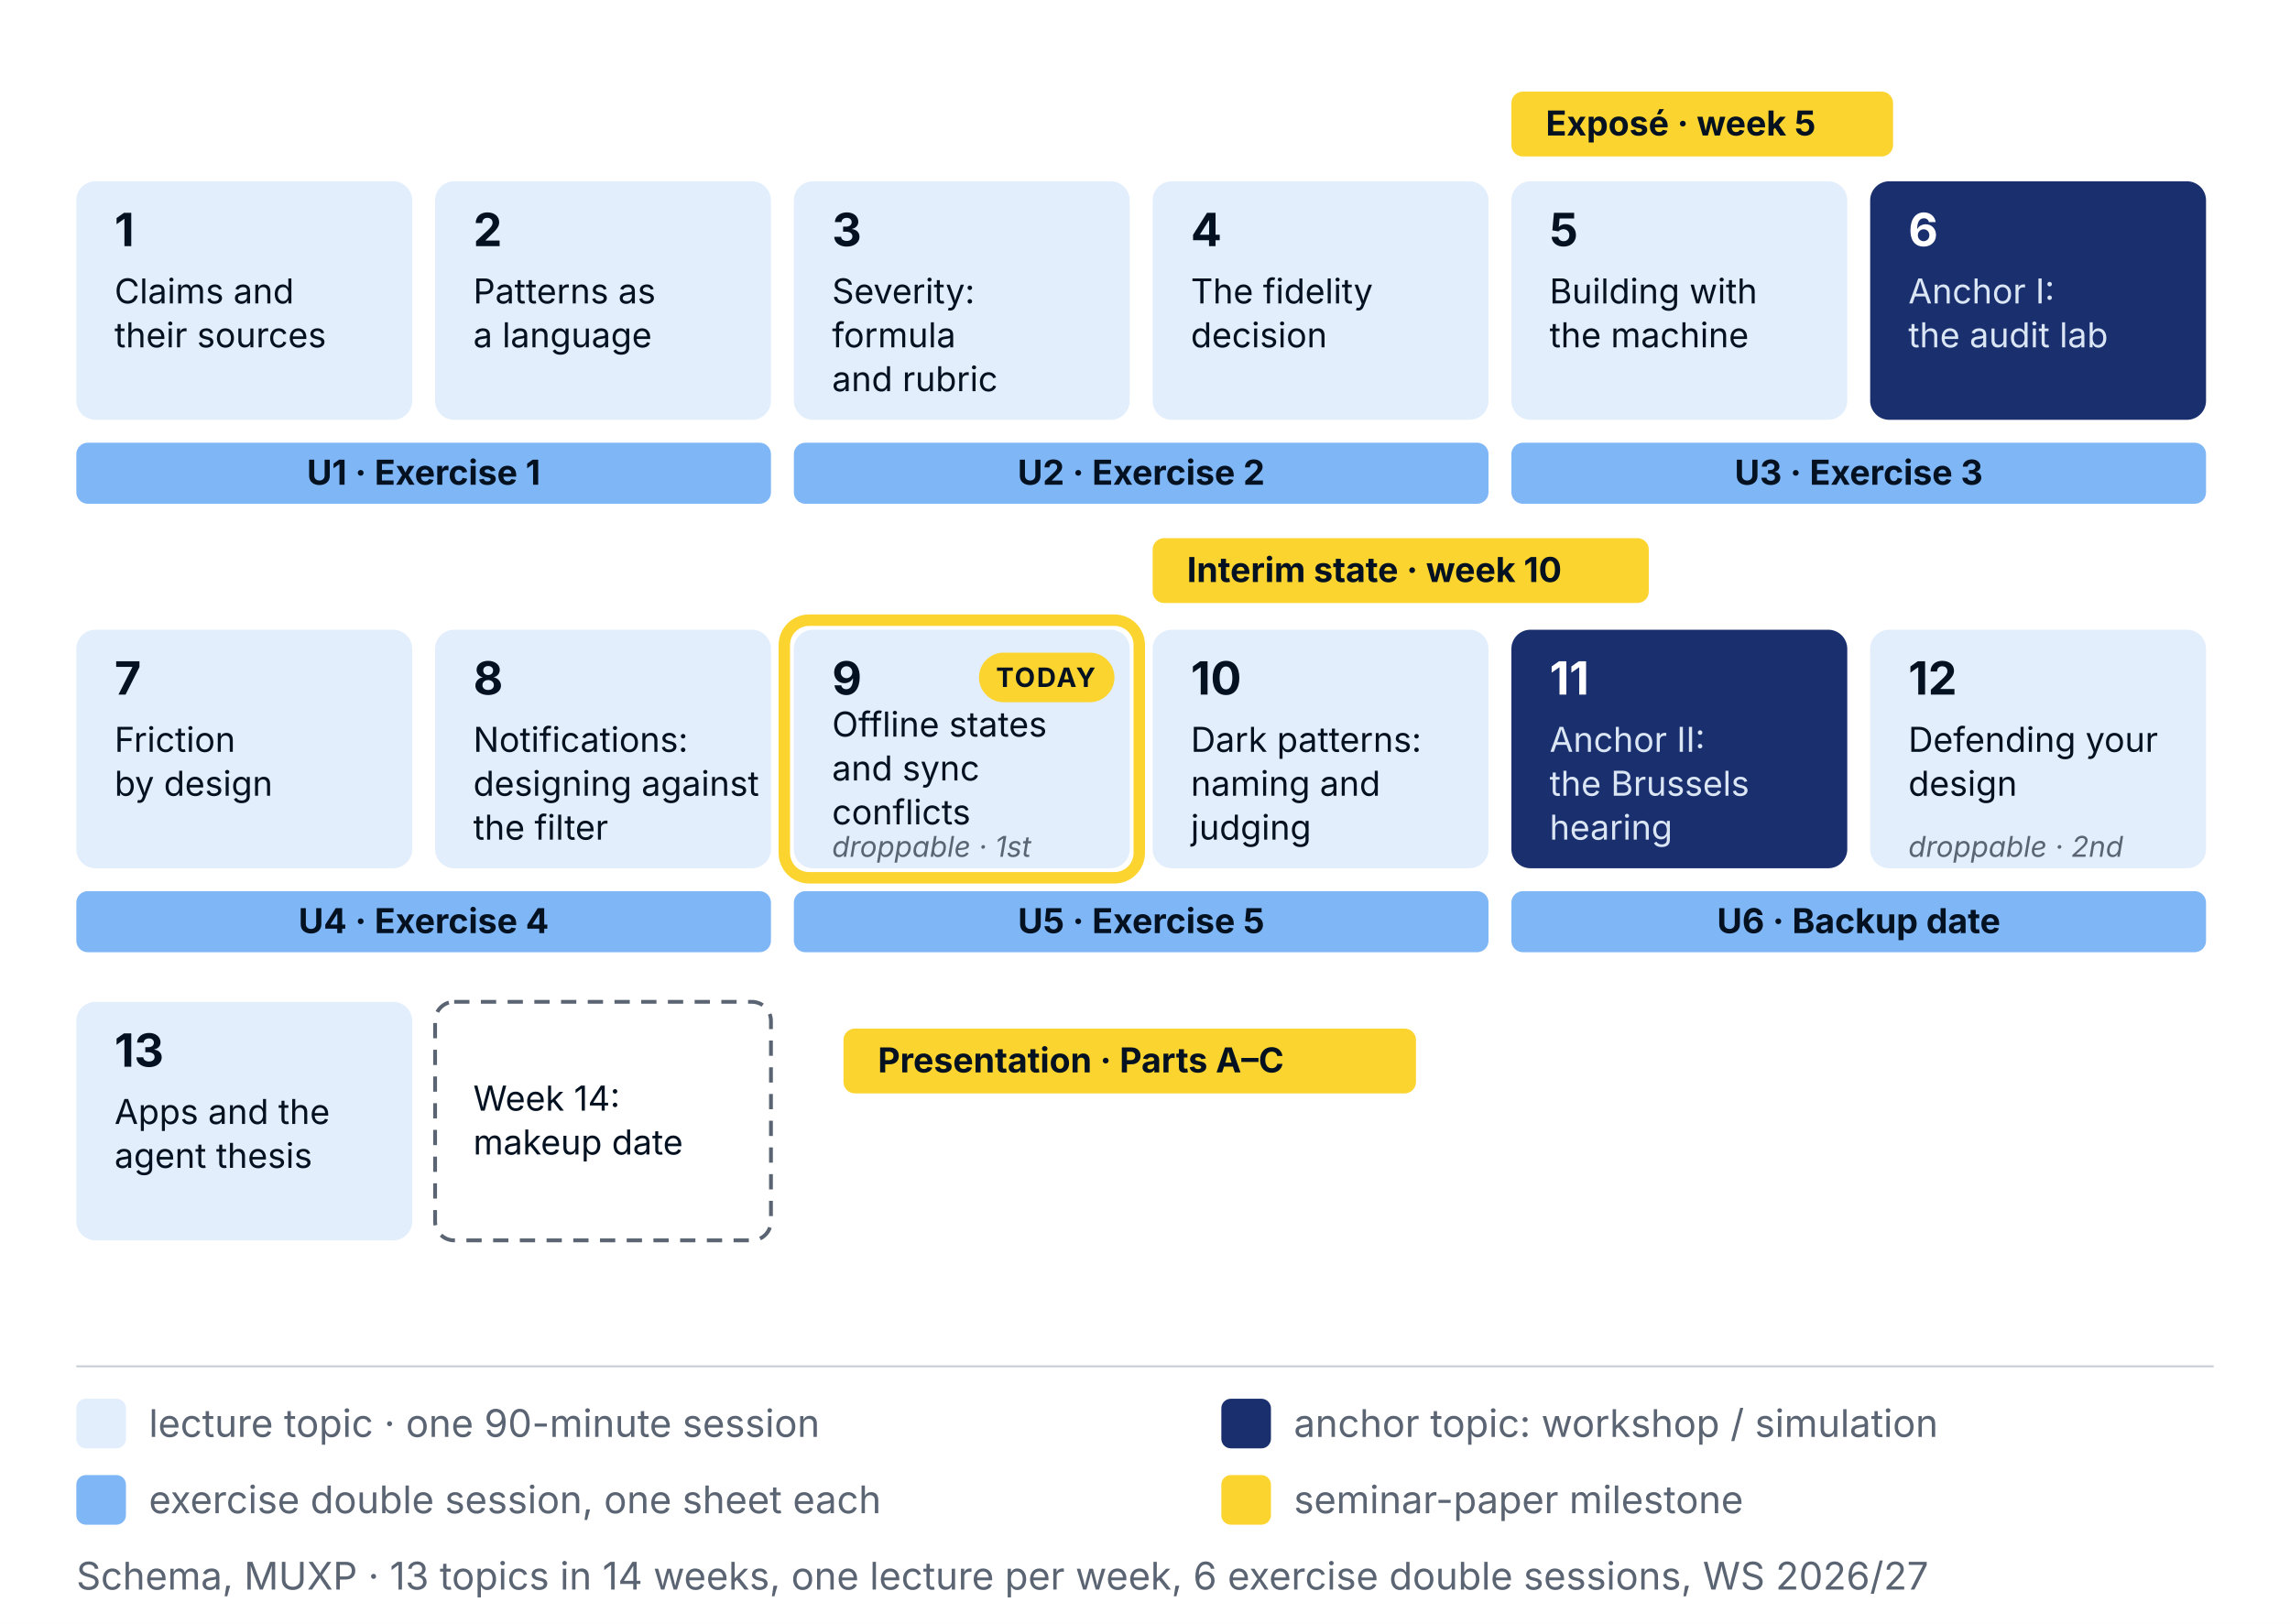
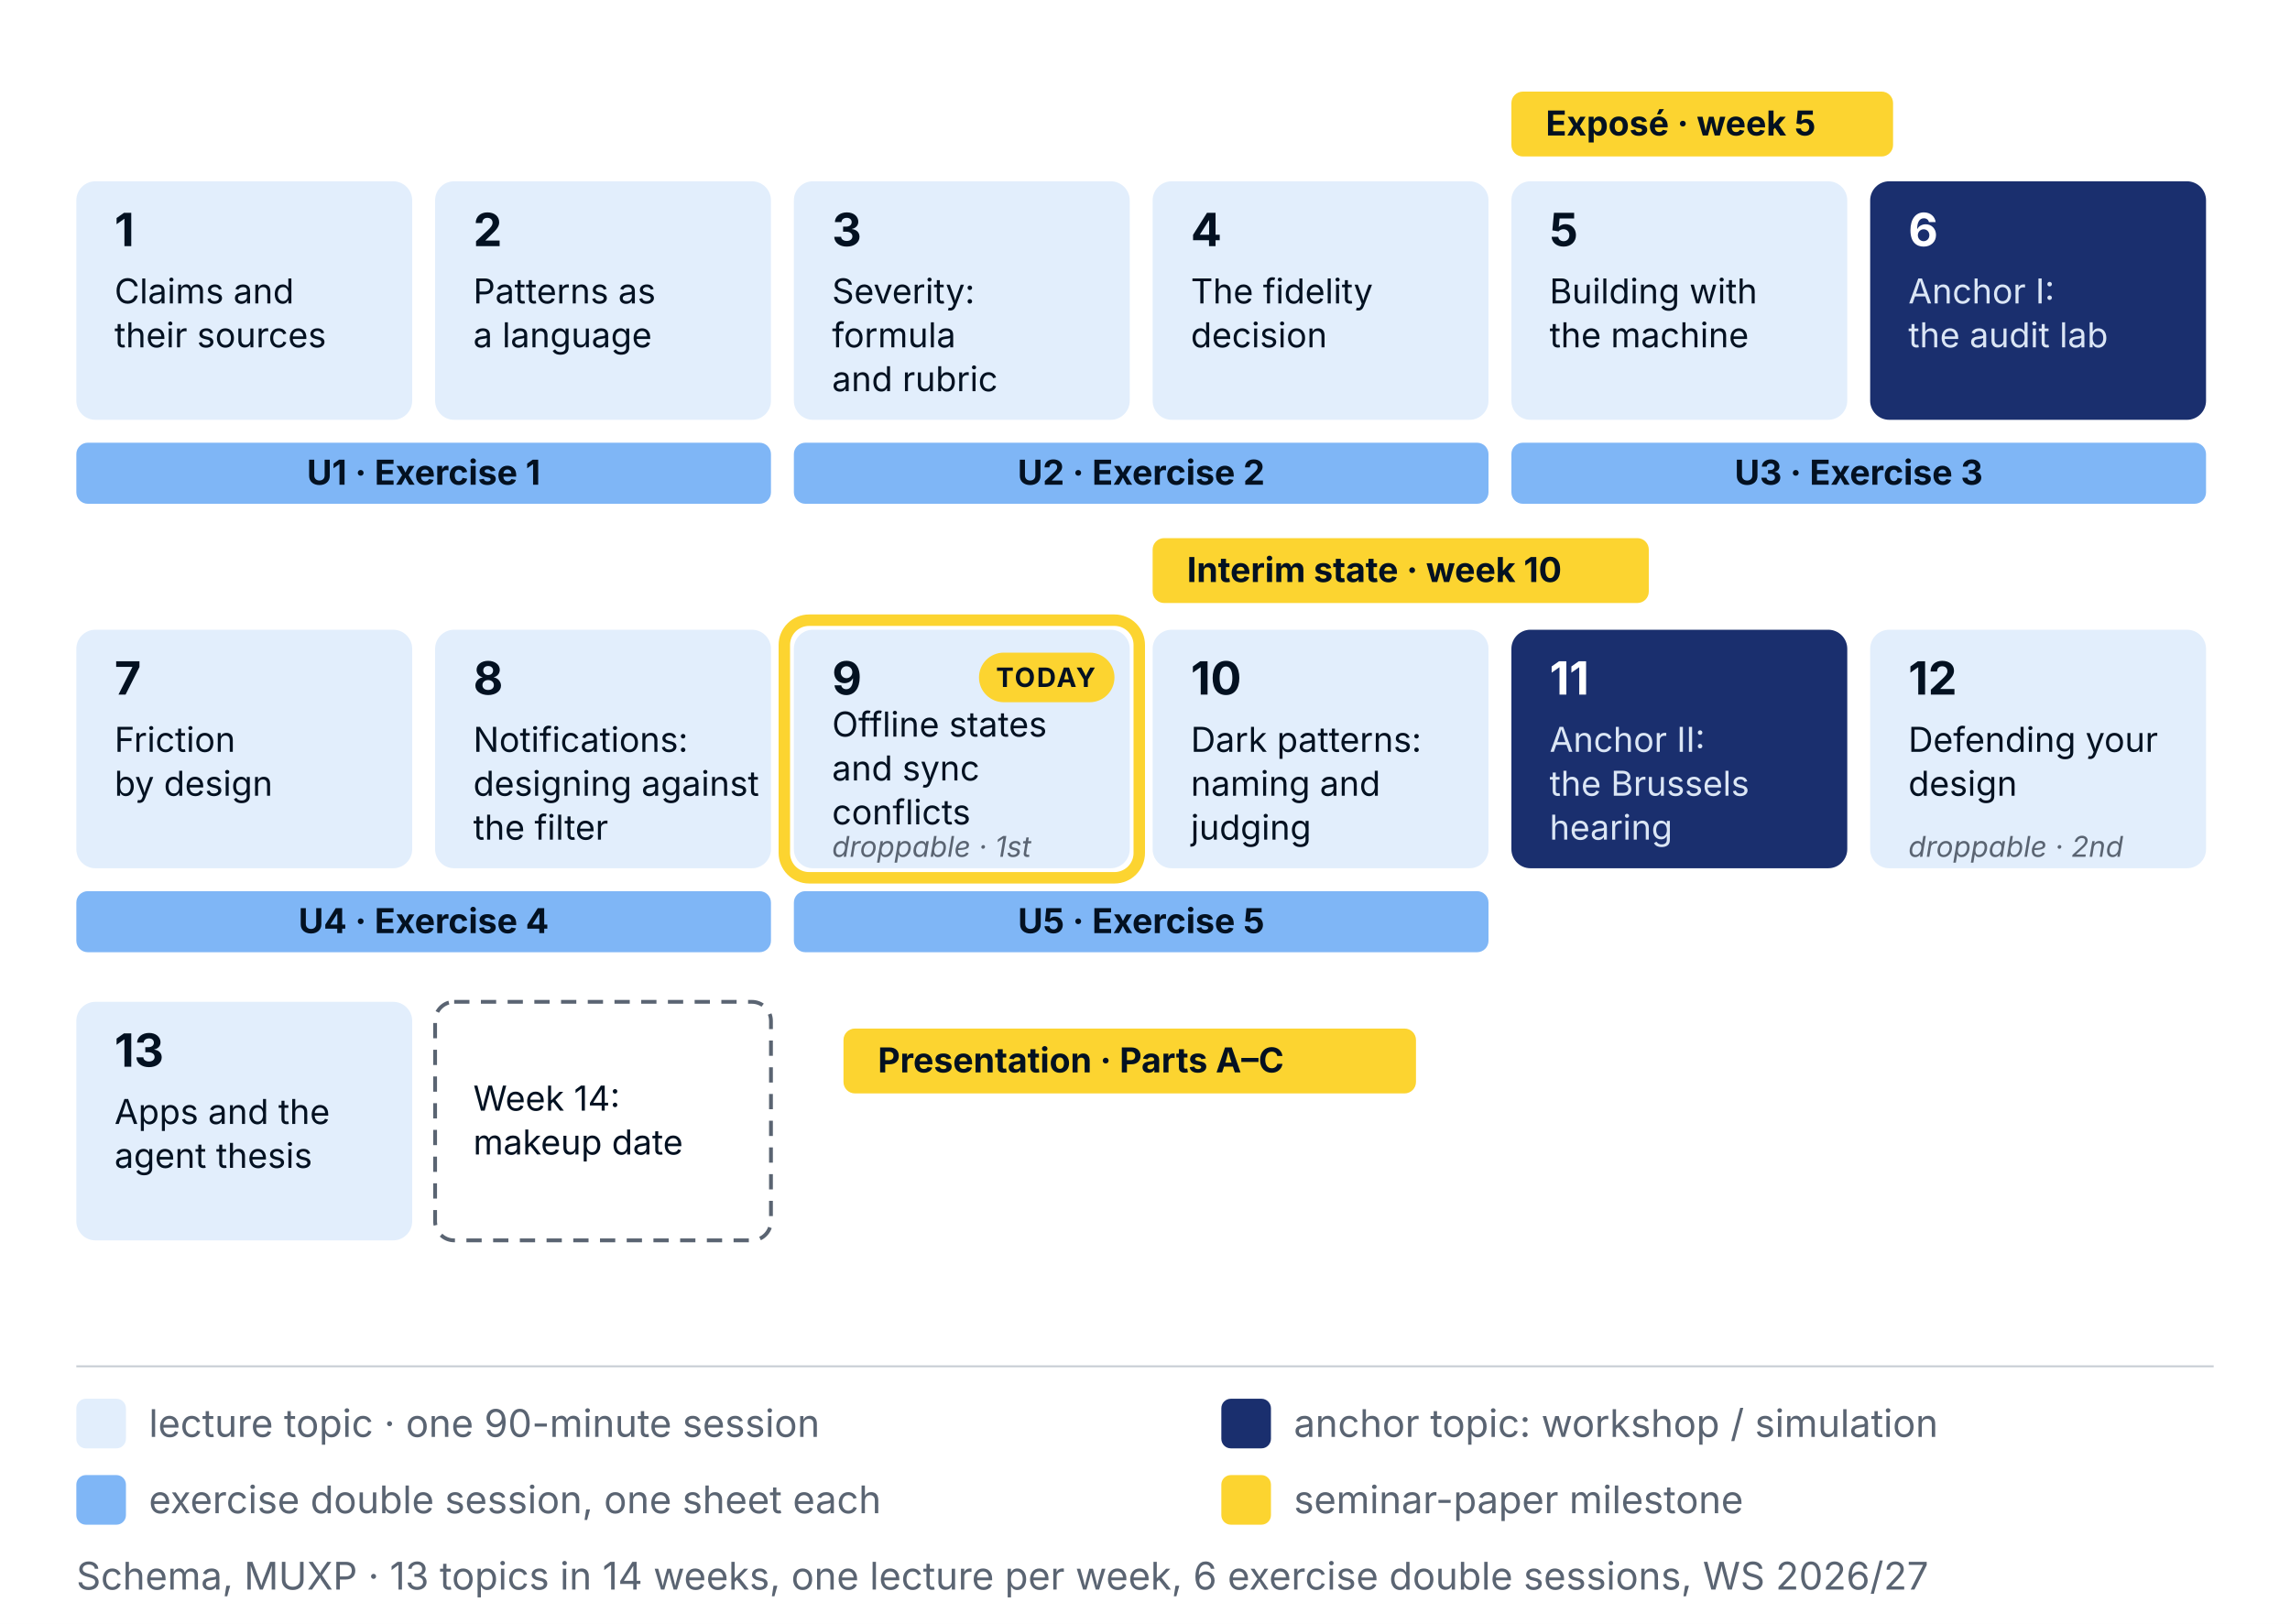
<svg xmlns="http://www.w3.org/2000/svg" viewBox="0 0 1200 851" role="img" aria-labelledby="t d">
  <style>
    text { font-family: Inter, "Neue Haas Unica", Helvetica, Arial, sans-serif; fill: #031121; }
    .num { font-size: 24px; font-weight: 700; }
    .numw { font-size: 24px; font-weight: 700; fill: #ffffff; }
    .tt { font-size: 18px; }
    .ttw { font-size: 18px; fill: #dbe6f5; }
    .utag { font-size: 18px; font-weight: 700; }
    .mtag { font-size: 18px; font-weight: 700; }
    .leg { font-size: 20px; fill: #5a6472; }
    .foot { font-size: 20px; fill: #5a6472; }
    .drop { font-size: 15px; font-style: italic; fill: #5a6472; }
    .chip { font-size: 14px; font-weight: 700; letter-spacing: .06em; fill: #031121; }
  </style>
  <rect width="1200" height="851" fill="#ffffff" />
  <rect x="40" y="95" width="176" height="125" rx="10" fill="#e2eefc" />
  <text class="num" x="60" y="129">1</text>
  <text class="tt" x="60" y="159">Claims and</text>
  <text class="tt" x="60" y="182">their sources</text>
  <rect x="228" y="95" width="176" height="125" rx="10" fill="#e2eefc" />
  <text class="num" x="248" y="129">2</text>
  <text class="tt" x="248" y="159">Patterns as</text>
  <text class="tt" x="248" y="182">a language</text>
  <rect x="416" y="95" width="176" height="125" rx="10" fill="#e2eefc" />
  <text class="num" x="436" y="129">3</text>
  <text class="tt" x="436" y="159">Severity:</text>
  <text class="tt" x="436" y="182">formula</text>
  <text class="tt" x="436" y="205">and rubric</text>
  <rect x="604" y="95" width="176" height="125" rx="10" fill="#e2eefc" />
  <text class="num" x="624" y="129">4</text>
  <text class="tt" x="624" y="159">The fidelity</text>
  <text class="tt" x="624" y="182">decision</text>
  <rect x="792" y="95" width="176" height="125" rx="10" fill="#e2eefc" />
  <text class="num" x="812" y="129">5</text>
  <text class="tt" x="812" y="159">Building with</text>
  <text class="tt" x="812" y="182">the machine</text>
  <rect x="980" y="95" width="176" height="125" rx="10" fill="#1a2f6e" />
  <text class="numw" x="1000" y="129">6</text>
  <text class="ttw" x="1000" y="159">Anchor I:</text>
  <text class="ttw" x="1000" y="182">the audit lab</text>
  <rect x="40" y="330" width="176" height="125" rx="10" fill="#e2eefc" />
  <text class="num" x="60" y="364">7</text>
  <text class="tt" x="60" y="394">Friction</text>
  <text class="tt" x="60" y="417">by design</text>
  <rect x="228" y="330" width="176" height="125" rx="10" fill="#e2eefc" />
  <text class="num" x="248" y="364">8</text>
  <text class="tt" x="248" y="394">Notifications:</text>
  <text class="tt" x="248" y="417">designing against</text>
  <text class="tt" x="248" y="440">the filter</text>
  <rect x="416" y="330" width="176" height="125" rx="10" fill="#e2eefc" />
  <text class="num" x="436" y="364">9</text>
  <text class="tt" x="436" y="386">Offline states</text>
  <text class="tt" x="436" y="409">and sync</text>
  <text class="tt" x="436" y="432">conflicts</text>
  <text class="drop" x="436" y="449">droppable · 1st</text>
  <rect x="411" y="325" width="186" height="135" rx="13" fill="none" stroke="#fcd430" stroke-width="6" />
  <rect x="513" y="342" width="71" height="26" rx="13" fill="#fcd430" />
  <text class="chip" x="548" y="360" text-anchor="middle">TODAY</text>
  <rect x="604" y="330" width="176" height="125" rx="10" fill="#e2eefc" />
  <text class="num" x="624" y="364">10</text>
  <text class="tt" x="624" y="394">Dark patterns:</text>
  <text class="tt" x="624" y="417">naming and</text>
  <text class="tt" x="624" y="440">judging</text>
  <rect x="792" y="330" width="176" height="125" rx="10" fill="#1a2f6e" />
  <text class="numw" x="812" y="364">11</text>
  <text class="ttw" x="812" y="394">Anchor II:</text>
  <text class="ttw" x="812" y="417">the Brussels</text>
  <text class="ttw" x="812" y="440">hearing</text>
  <rect x="980" y="330" width="176" height="125" rx="10" fill="#e2eefc" />
  <text class="num" x="1000" y="364">12</text>
  <text class="tt" x="1000" y="394">Defending your</text>
  <text class="tt" x="1000" y="417">design</text>
  <text class="drop" x="1000" y="449">droppable · 2nd</text>
  <rect x="40" y="525" width="176" height="125" rx="10" fill="#e2eefc" />
  <text class="num" x="60" y="559">13</text>
  <text class="tt" x="60" y="589">Apps and the</text>
  <text class="tt" x="60" y="612">agent thesis</text>
  <rect x="228" y="525" width="176" height="125" rx="10" fill="none" stroke="#5a6472" stroke-width="2" stroke-dasharray="8 6" />
  <text class="tt" x="248" y="582">Week 14:</text>
  <text class="tt" x="248" y="605">makeup date</text>
  <rect x="40" y="232" width="364" height="32" rx="6" fill="#7fb6f6" />
  <text class="utag" x="222" y="254" text-anchor="middle">U1 · Exercise 1</text>
  <rect x="416" y="232" width="364" height="32" rx="6" fill="#7fb6f6" />
  <text class="utag" x="598" y="254" text-anchor="middle">U2 · Exercise 2</text>
  <rect x="792" y="232" width="364" height="32" rx="6" fill="#7fb6f6" />
  <text class="utag" x="974" y="254" text-anchor="middle">U3 · Exercise 3</text>
  <rect x="40" y="467" width="364" height="32" rx="6" fill="#7fb6f6" />
  <text class="utag" x="222" y="489" text-anchor="middle">U4 · Exercise 4</text>
  <rect x="416" y="467" width="364" height="32" rx="6" fill="#7fb6f6" />
  <text class="utag" x="598" y="489" text-anchor="middle">U5 · Exercise 5</text>
-   <rect x="792" y="467" width="364" height="32" rx="6" fill="#7fb6f6" />
-   <text class="utag" x="974" y="489" text-anchor="middle">U6 · Backup date</text>
  <rect x="792" y="48" width="200" height="34" rx="6" fill="#fcd430" />
  <text class="mtag" x="810" y="71">Exposé · week 5</text>
  <rect x="604" y="282" width="260" height="34" rx="6" fill="#fcd430" />
  <text class="mtag" x="622" y="305">Interim state · week 10</text>
  <rect x="442" y="539" width="300" height="34" rx="6" fill="#fcd430" />
  <text class="mtag" x="460" y="562">Presentation · Parts A–C</text>
  <line x1="40" y1="716" x2="1160" y2="716" stroke="#c7cdd4" stroke-width="1" />
  <rect x="40" y="733" width="26" height="26" rx="5" fill="#e2eefc" />
  <text class="leg" x="78" y="753">lecture topic · one 90-minute session</text>
  <rect x="640" y="733" width="26" height="26" rx="5" fill="#1a2f6e" />
  <text class="leg" x="678" y="753">anchor topic: workshop / simulation</text>
  <rect x="40" y="773" width="26" height="26" rx="5" fill="#7fb6f6" />
  <text class="leg" x="78" y="793">exercise double session, one sheet each</text>
  <rect x="640" y="773" width="26" height="26" rx="5" fill="#fcd430" />
  <text class="leg" x="678" y="793">seminar-paper milestone</text>
  <text class="foot" x="40" y="833">Schema, MUXP · 13 topics in 14 weeks, one lecture per week, 6 exercise double sessions, WS 2026/27</text>
</svg>
